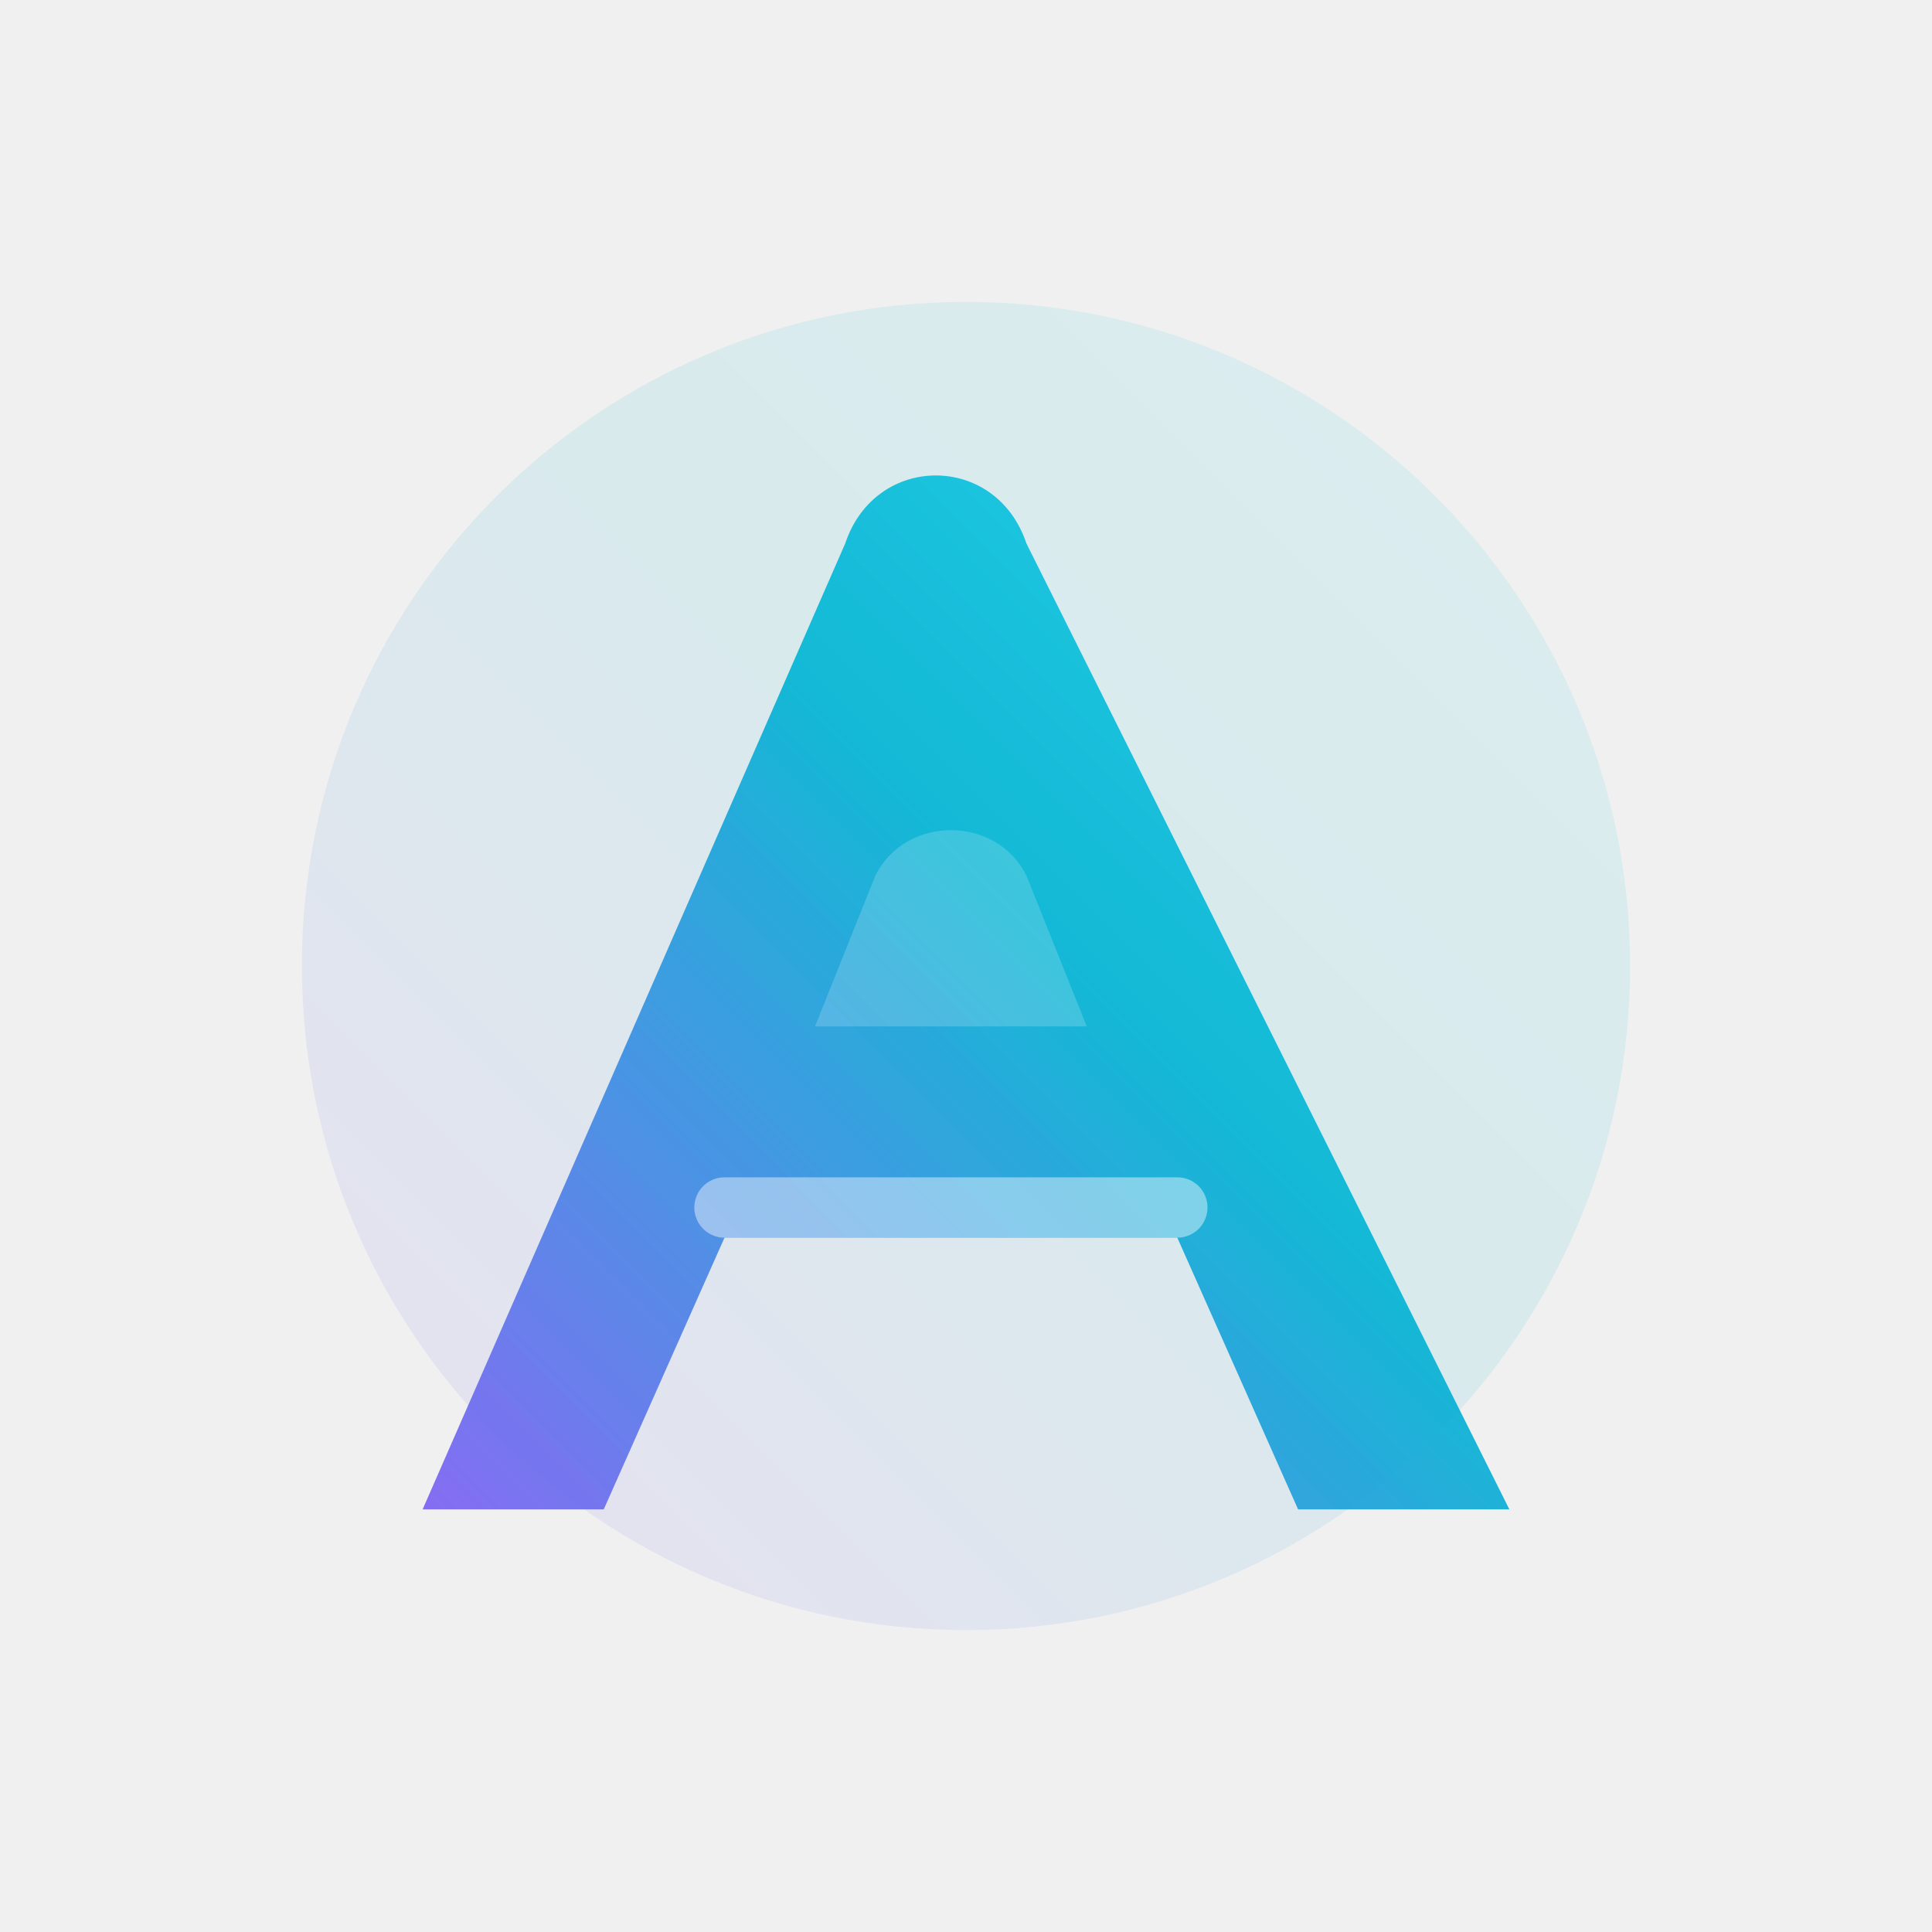
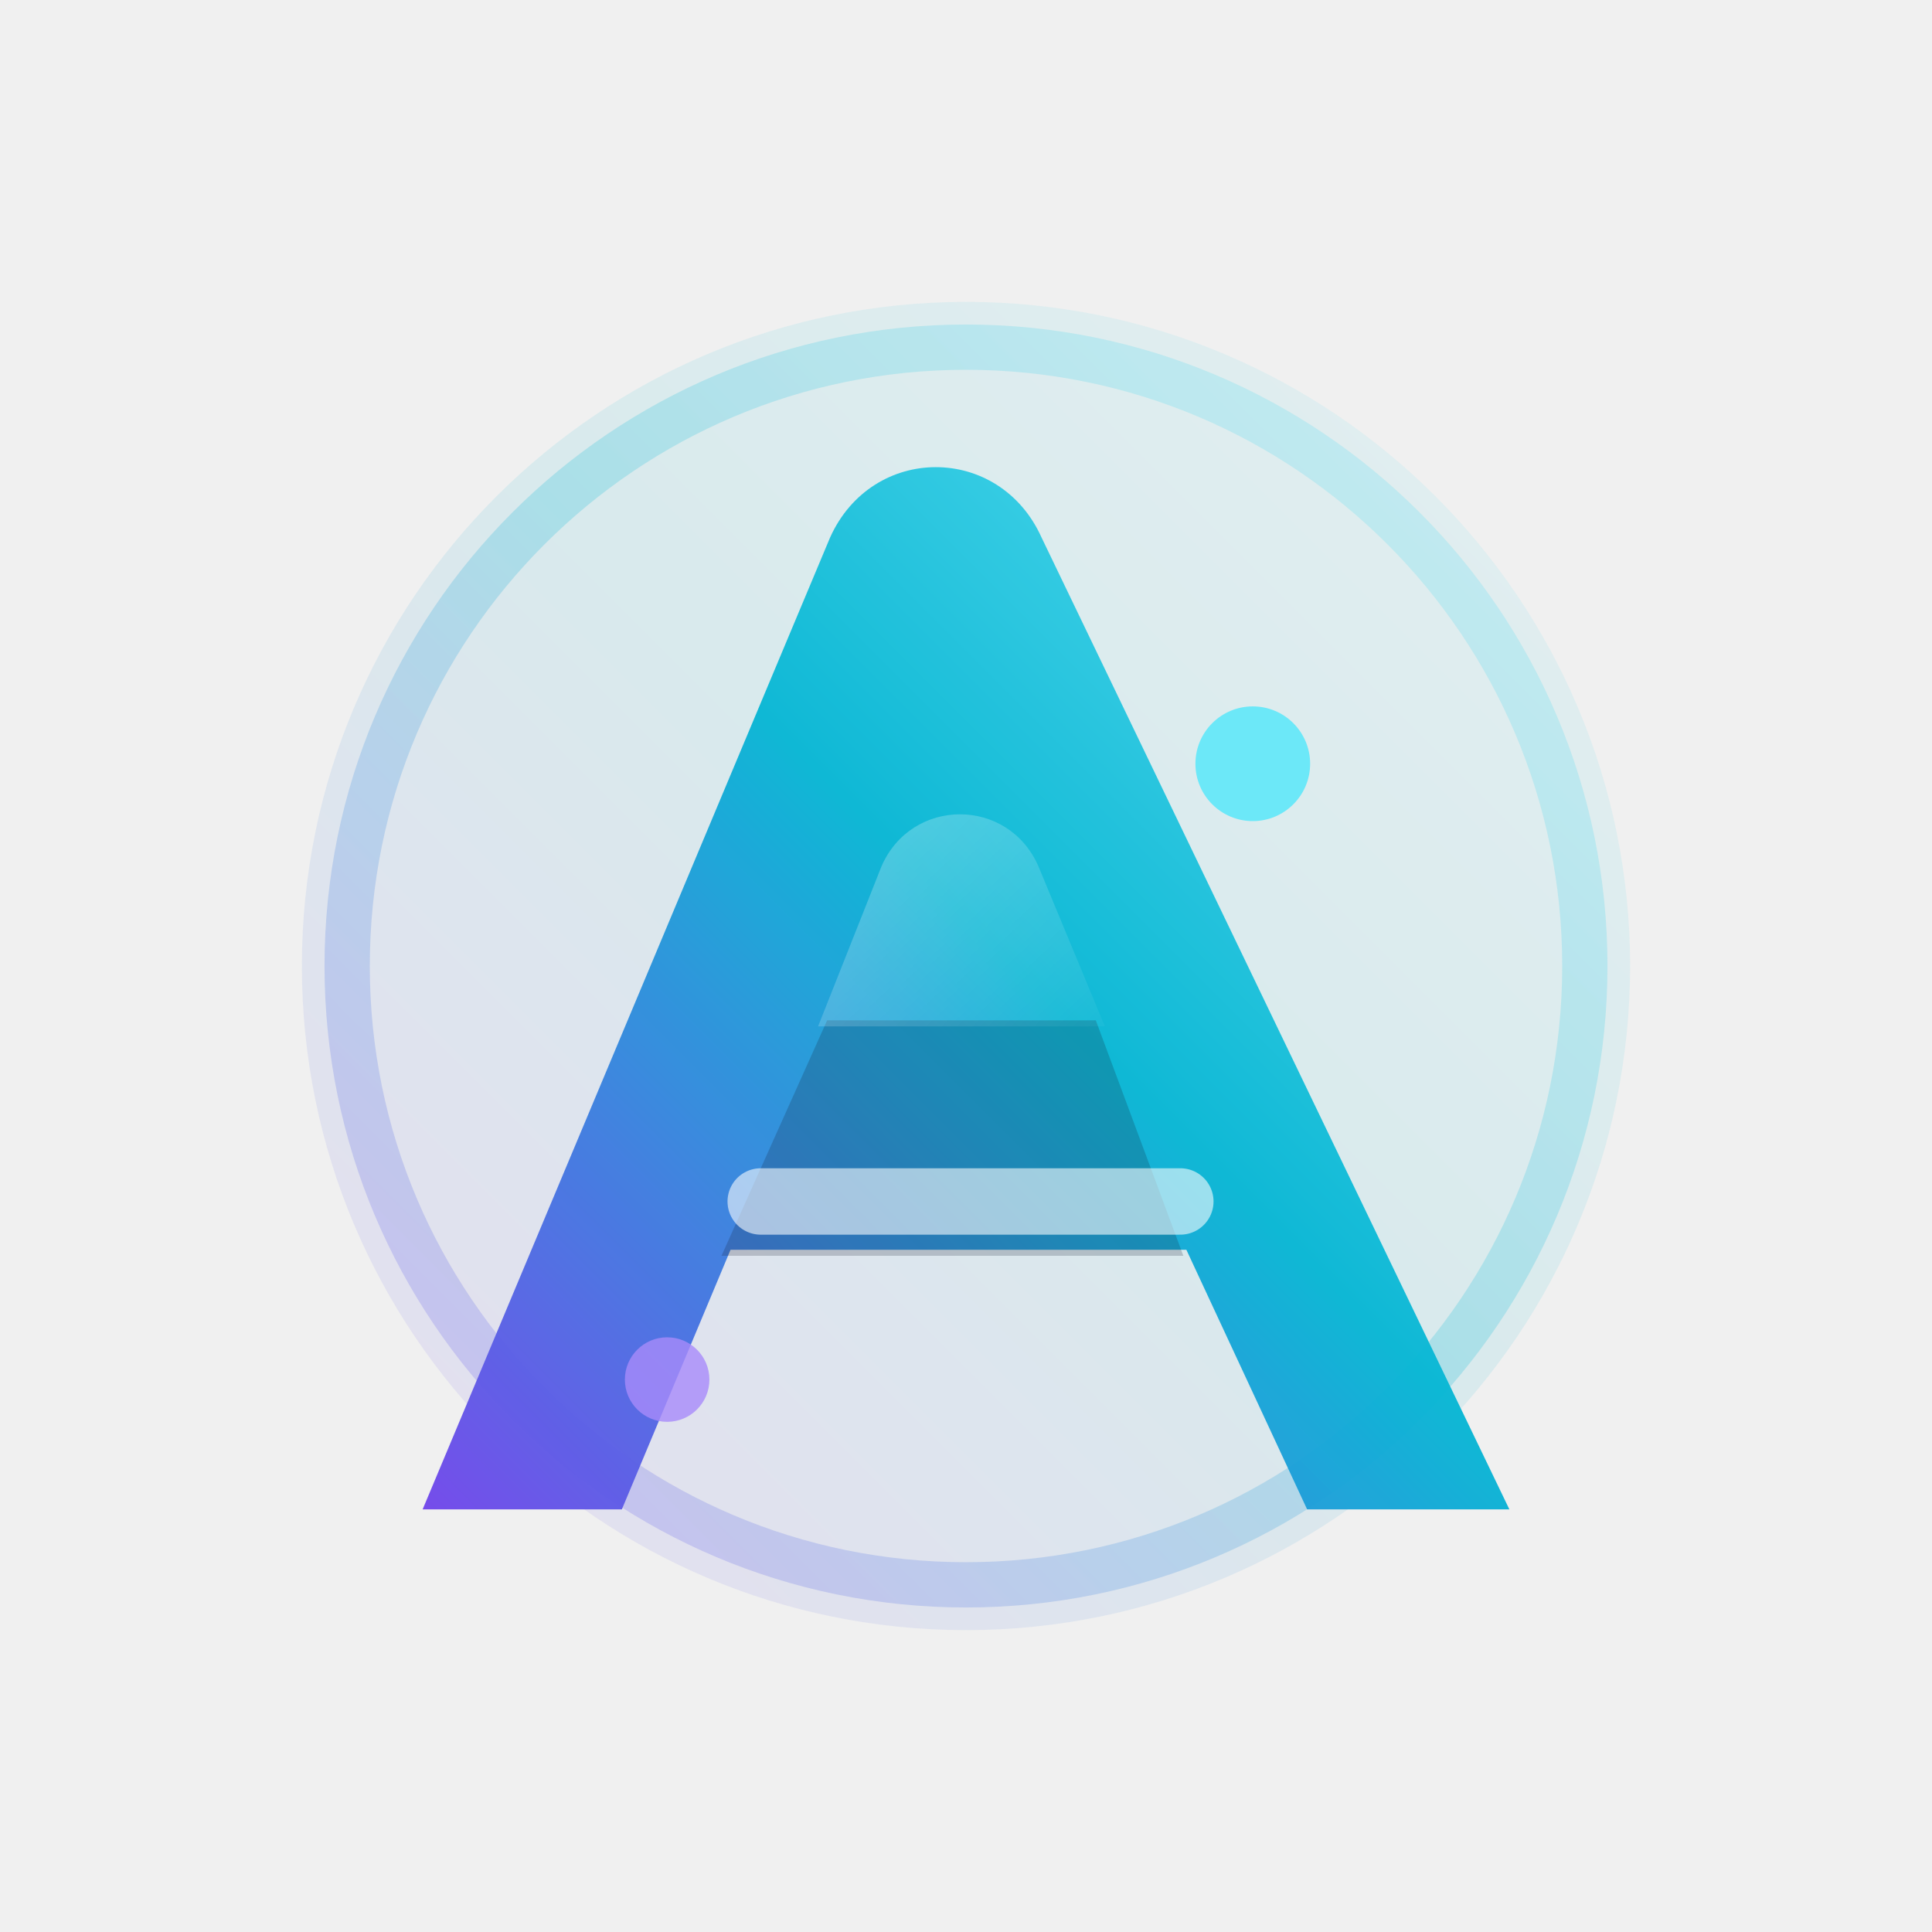
<svg xmlns="http://www.w3.org/2000/svg" width="64" height="64" viewBox="0 0 64 64" fill="none">
  <defs>
-     <linearGradient id="aurora-route-c-gradient" x1="12" y1="52" x2="52" y2="12" gradientUnits="userSpaceOnUse">
-       <stop offset="0" stop-color="#8B5CF6" />
-       <stop offset="0.55" stop-color="#06B6D4" />
-       <stop offset="1" stop-color="#22D3EE" />
+     <linearGradient id="aurora-route-c-gradient-v2" x1="12" y1="52" x2="52" y2="12" gradientUnits="userSpaceOnUse">
+       <stop offset="0" stop-color="#7C3AED" />
+       <stop offset="0.52" stop-color="#06B6D4" />
+       <stop offset="1" stop-color="#67E8F9" />
+     </linearGradient>
+     <linearGradient id="aurora-route-c-highlight-v2" x1="25" y1="19" x2="39" y2="34" gradientUnits="userSpaceOnUse">
+       <stop offset="0" stop-color="white" stop-opacity="0.46" />
+       <stop offset="1" stop-color="white" stop-opacity="0" />
    </linearGradient>
  </defs>
-   <path d="M14 50L28 18C29 15 33 15 34 18L50 50H43L39 41H24L20 50H14Z" fill="url(#aurora-route-c-gradient)" opacity="0.94" />
-   <path d="M27 34H36L34 29C33 27 30 27 29 29L27 34Z" fill="white" fill-opacity="0.2" />
-   <path d="M24 40H39" stroke="white" stroke-opacity="0.48" stroke-width="2" stroke-linecap="round" />
-   <circle cx="32" cy="32" r="22" fill="url(#aurora-route-c-gradient)" opacity="0.1" />
+   <circle cx="32" cy="32" r="22" fill="url(#aurora-route-c-gradient-v2)" opacity="0.1" />
+   <circle cx="32" cy="32" r="20.5" stroke="url(#aurora-route-c-gradient-v2)" stroke-opacity="0.22" stroke-width="1.5" />
+   <path d="M14 50L27.5 17.8C28.9 14.7 33.1 14.7 34.5 17.8L50 50H43.3L39.3 41.4H24.2L20.6 50H14Z" fill="url(#aurora-route-c-gradient-v2)" opacity="0.96" />
+   <path d="M23.9 41.6L27.4 33.8H36.3L39.2 41.6H23.9Z" fill="#0F172A" fill-opacity="0.2" />
+   <path d="M27.1 34H36.6L34.4 28.7C33.4 26.4 30.2 26.4 29.2 28.7L27.1 34Z" fill="url(#aurora-route-c-highlight-v2)" />
+   <path d="M25.2 39.8H39.1" stroke="white" stroke-opacity="0.58" stroke-width="2.2" stroke-linecap="round" />
+   <circle cx="41.5" cy="25.3" r="1.9" fill="#67E8F9" fill-opacity="0.95" />
+   <circle cx="22.1" cy="45.7" r="1.4" fill="#A78BFA" fill-opacity="0.8" />
</svg>
